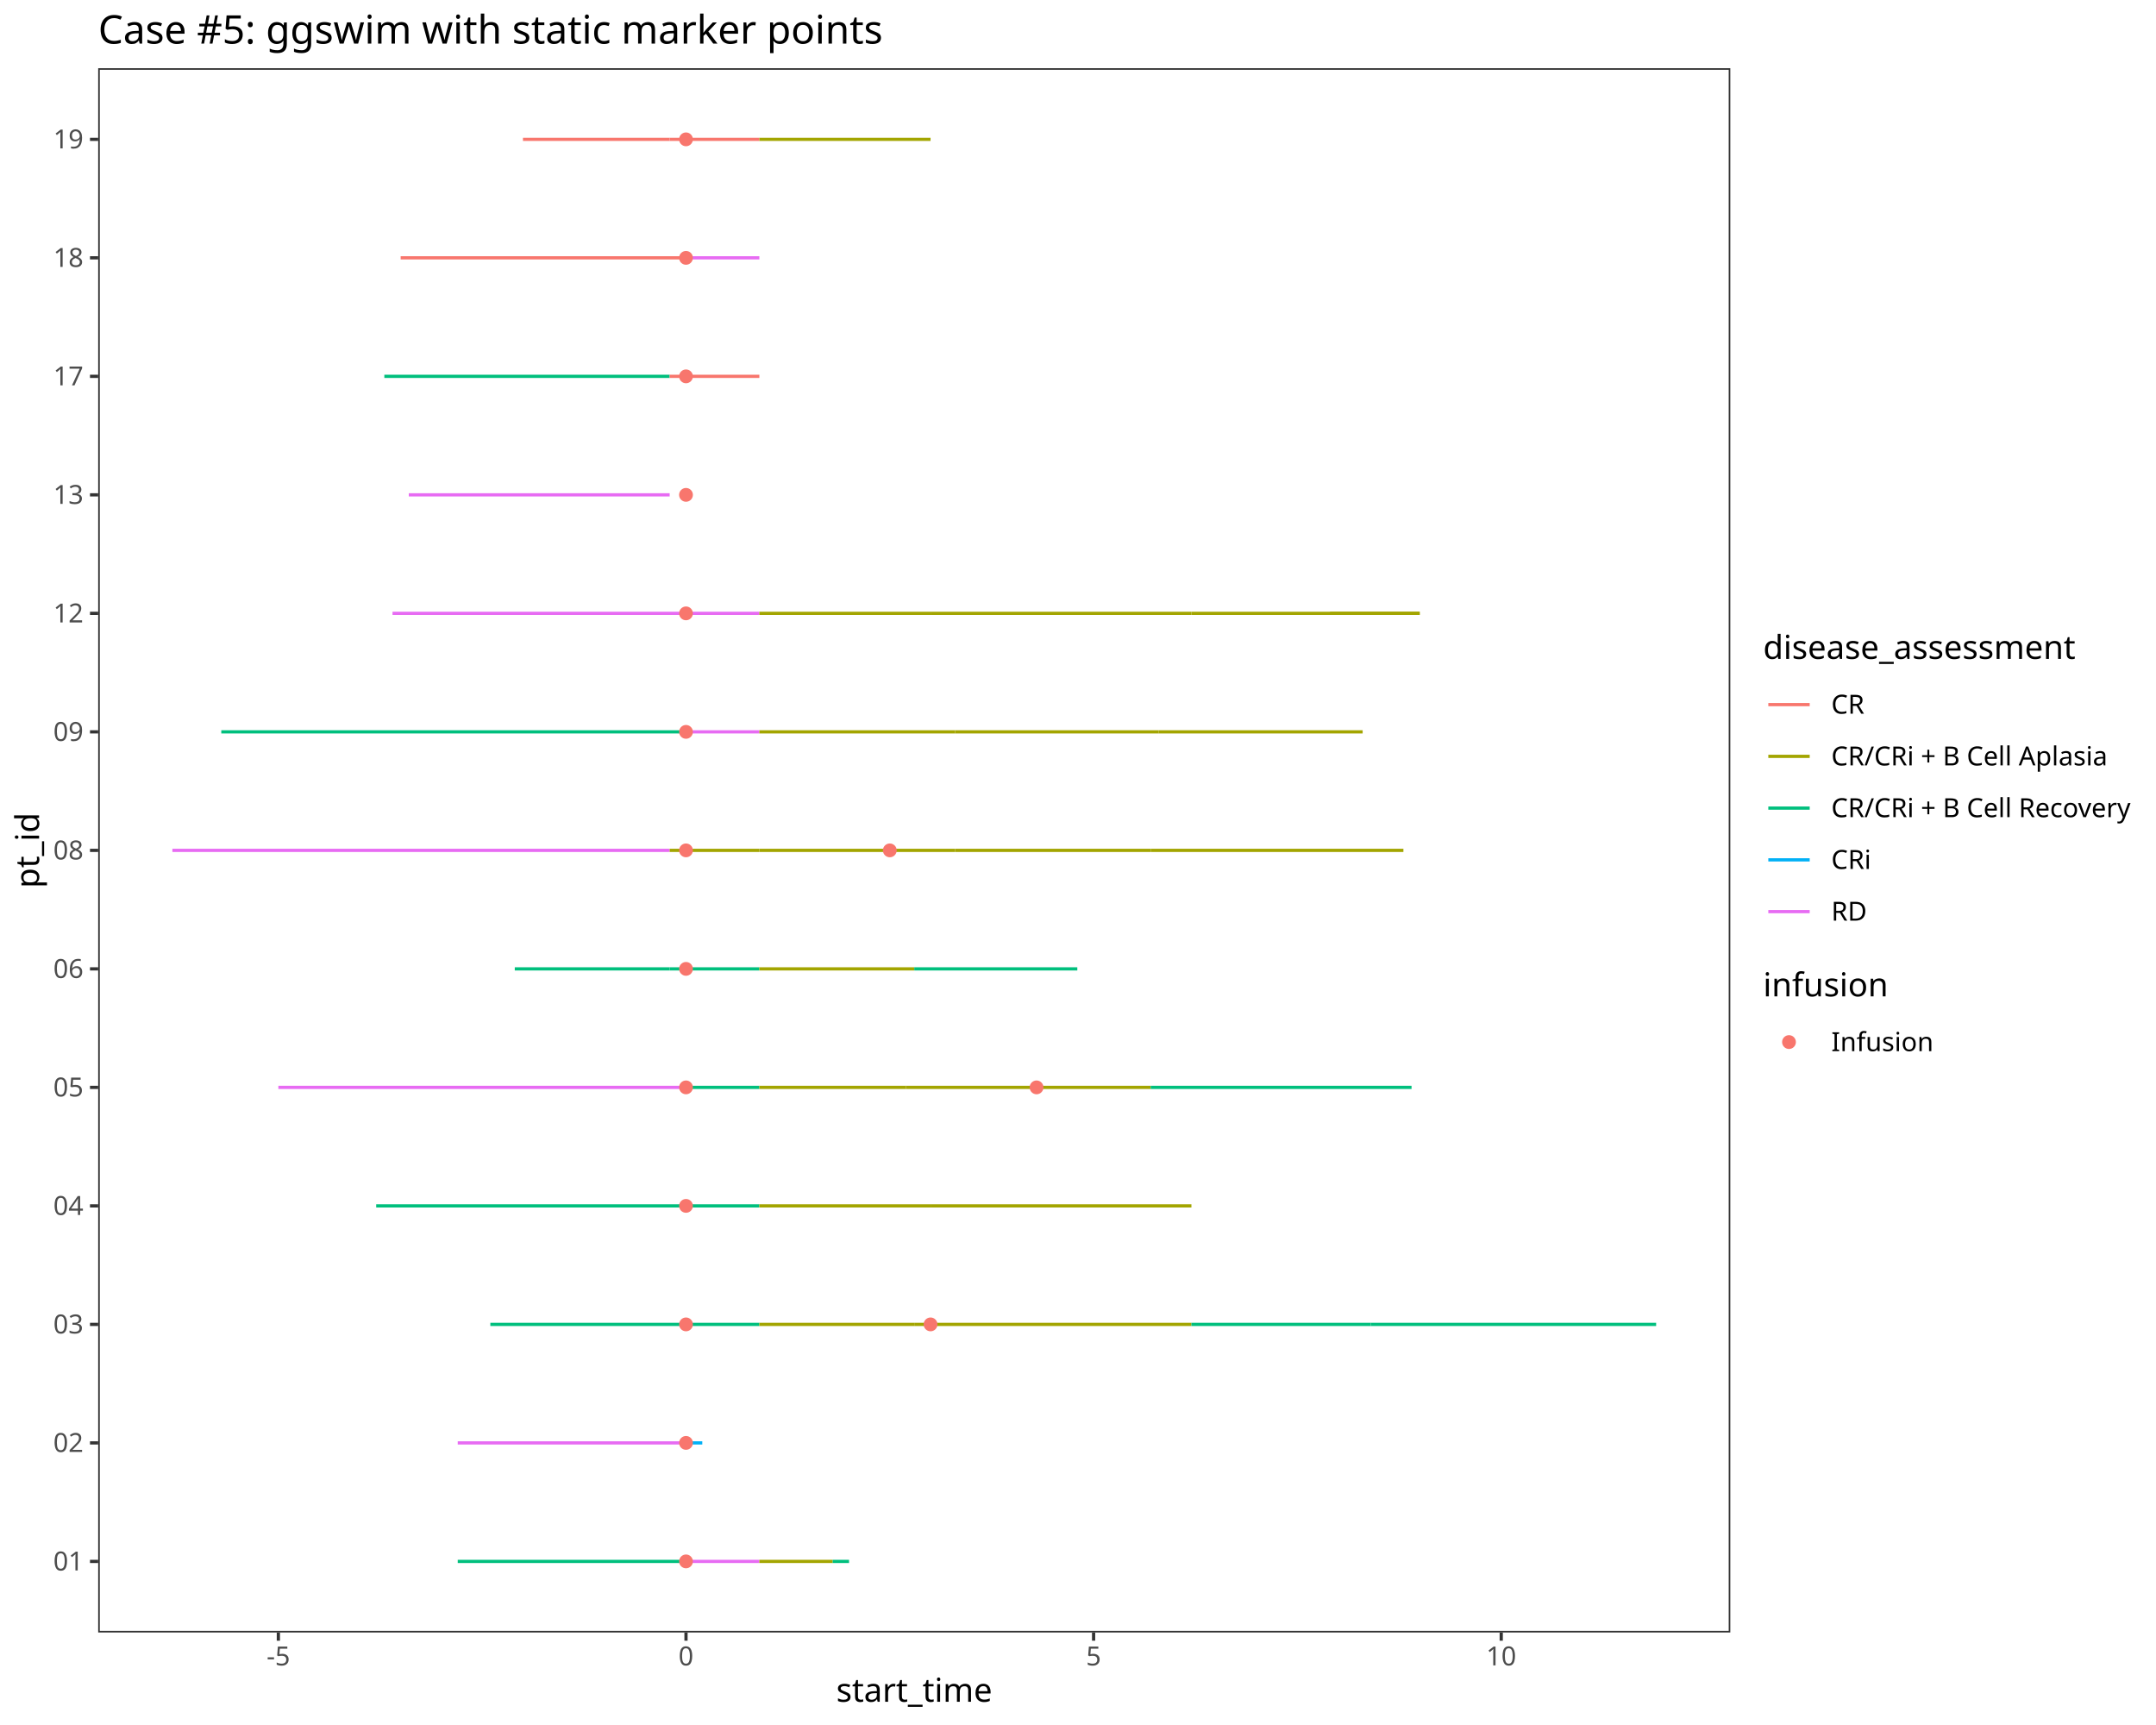
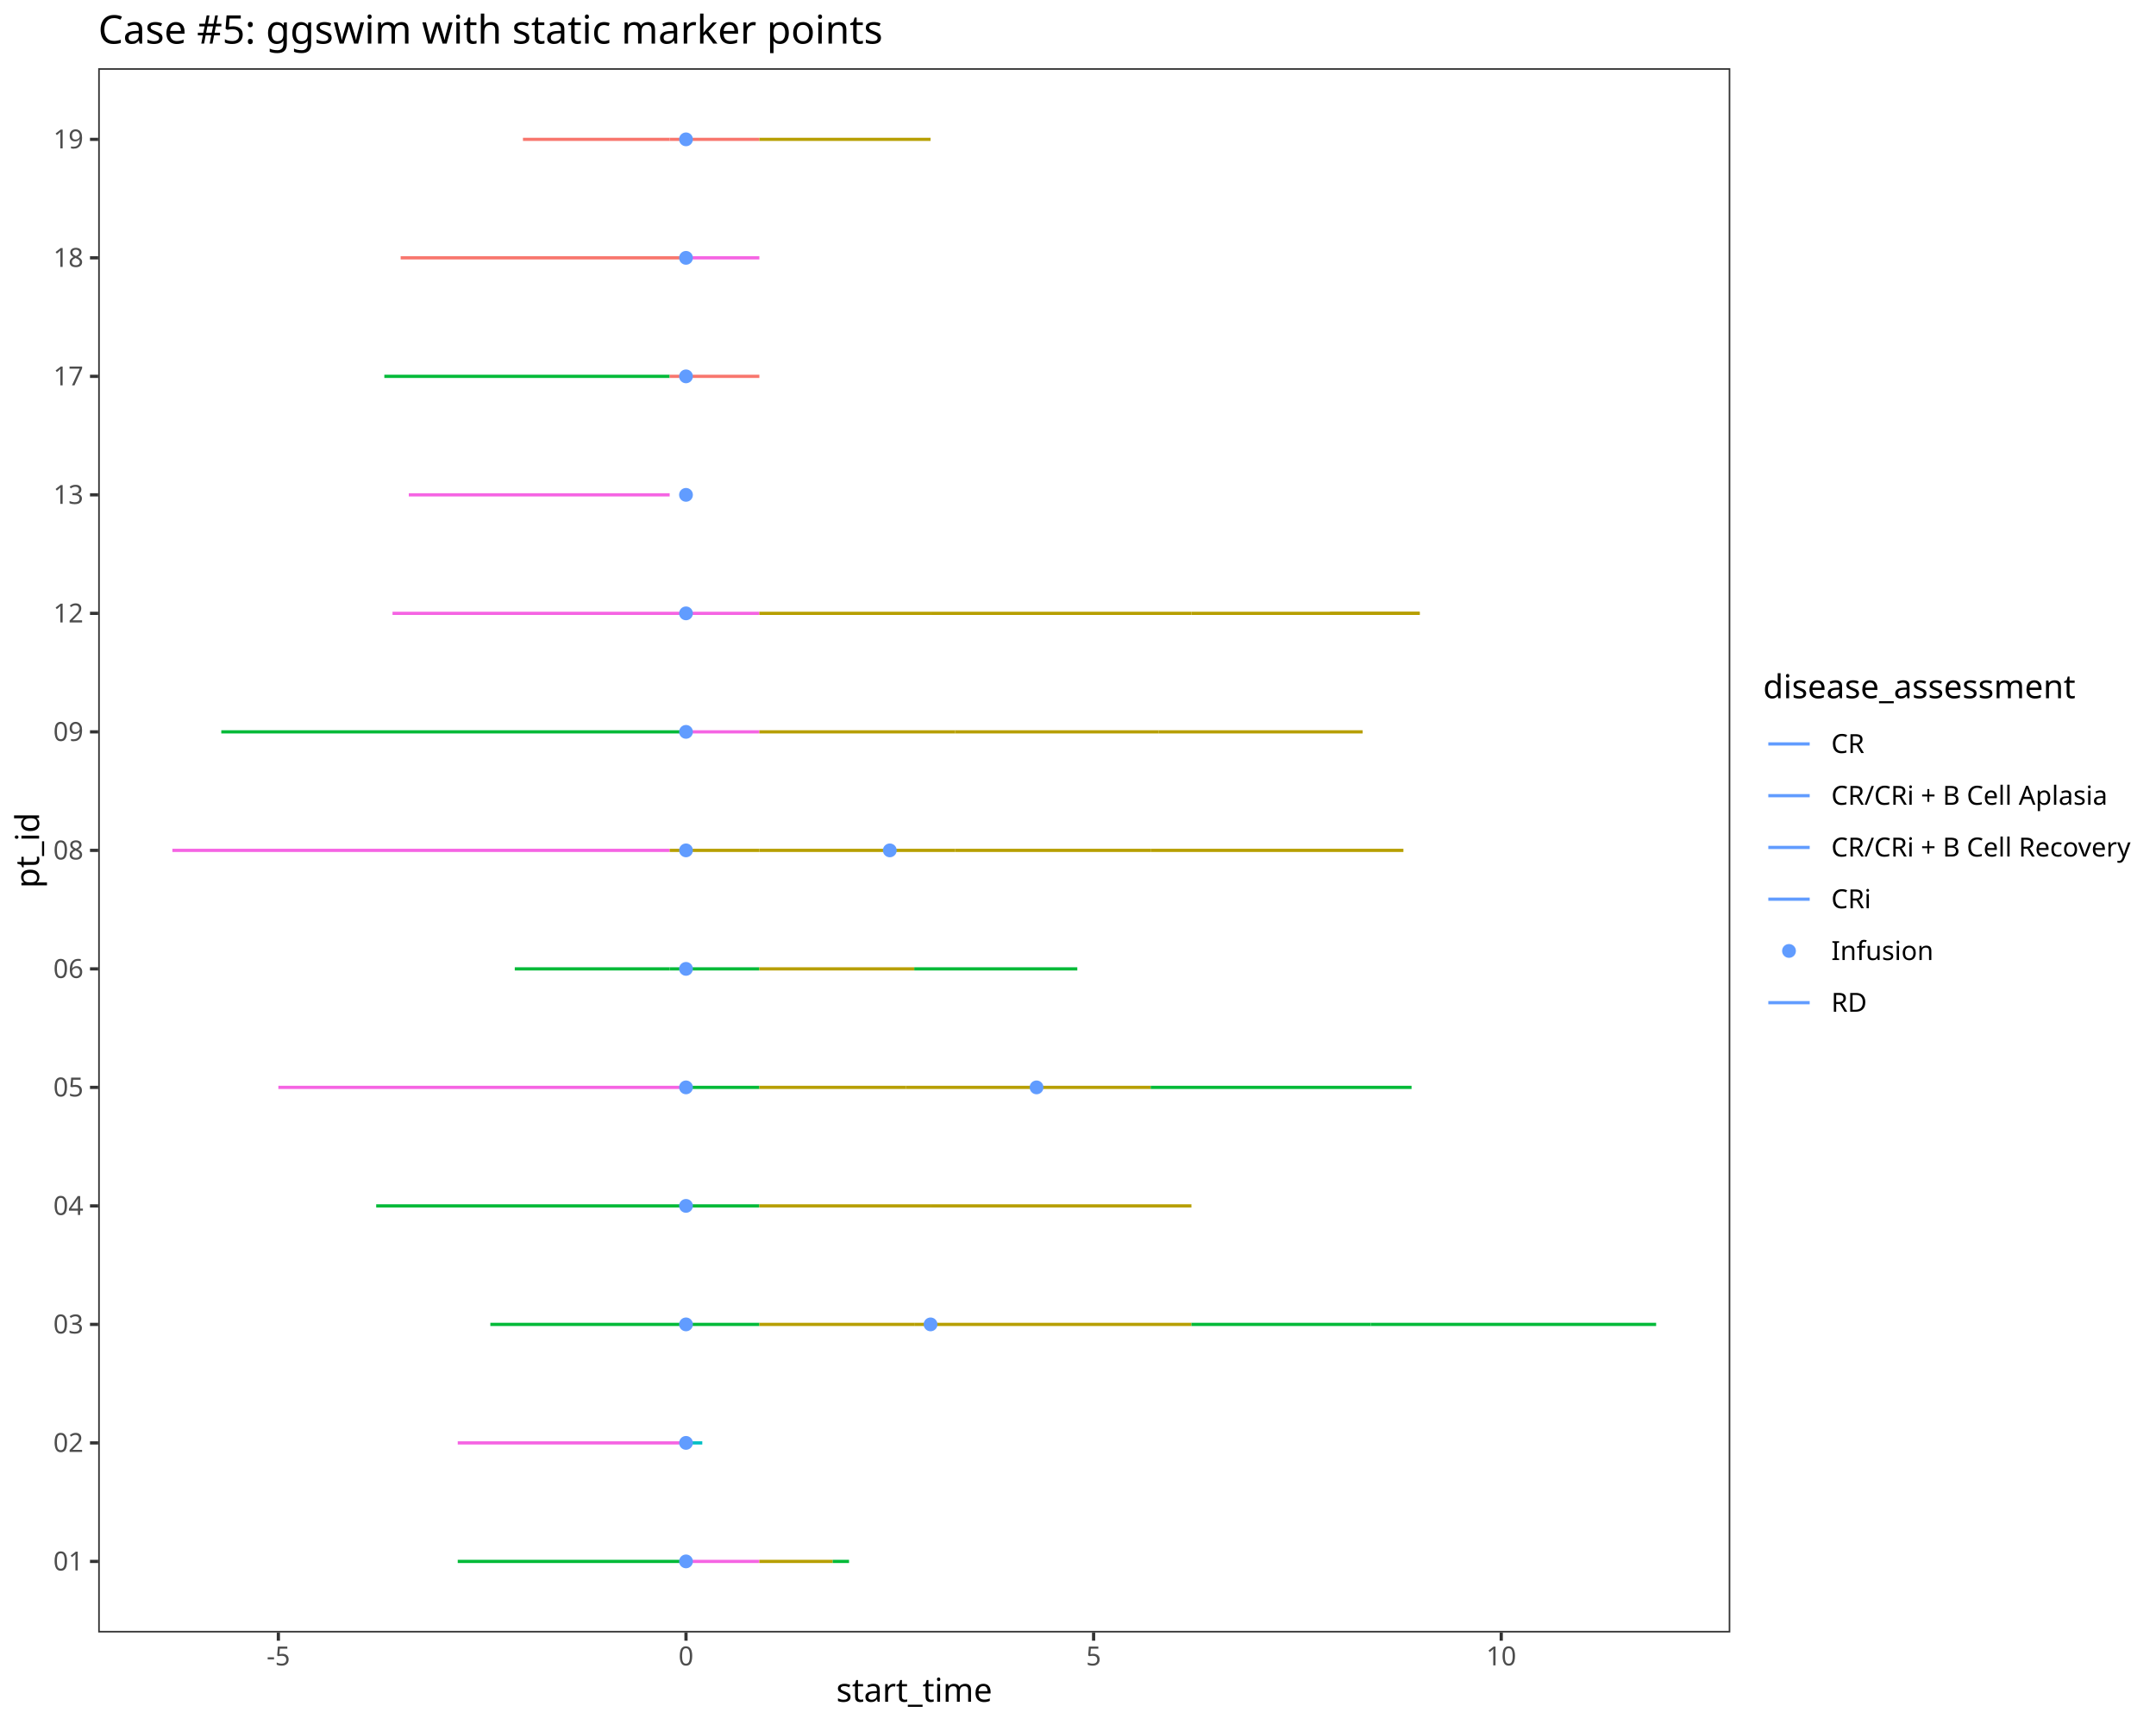
<svg xmlns="http://www.w3.org/2000/svg" class="svglite" data-engine-version="2.0" width="720.00pt" height="576.00pt" viewBox="0 0 720.00 576.00">
  <defs>
    <style type="text/css">
    .svglite line, .svglite polyline, .svglite polygon, .svglite path, .svglite rect, .svglite circle {
      fill: none;
      stroke: #000000;
      stroke-linecap: round;
      stroke-linejoin: round;
      stroke-miterlimit: 10.00;
    }
  </style>
  </defs>
  <rect width="100%" height="100%" style="stroke: none; fill: #FFFFFF;" />
  <defs>
    <clipPath id="cpMC4wMHw3MjAuMDB8MC4wMHw1NzYuMDA=">
      <rect x="0.00" y="0.00" width="720.00" height="576.00" />
    </clipPath>
  </defs>
  <g clip-path="url(#cpMC4wMHw3MjAuMDB8MC4wMHw1NzYuMDA=)">
    <rect x="0.00" y="0.00" width="720.00" height="576.00" style="stroke-width: 1.07; stroke: #FFFFFF; fill: #FFFFFF;" />
  </g>
  <defs>
    <clipPath id="cpMzIuNzl8NTc3Ljg0fDIyLjc4fDU0NS4xMQ==">
      <rect x="32.79" y="22.78" width="545.05" height="522.33" />
    </clipPath>
  </defs>
  <g clip-path="url(#cpMzIuNzl8NTc3Ljg0fDIyLjc4fDU0NS4xMQ==)">
    <rect x="32.79" y="22.78" width="545.05" height="522.33" style="stroke-width: 1.07; stroke: none; fill: #FFFFFF;" />
-     <line x1="152.86" y1="521.37" x2="229.09" y2="521.37" style="stroke-width: 1.07; stroke: #00BF7D; stroke-linecap: butt;" />
-     <line x1="229.09" y1="521.37" x2="253.59" y2="521.37" style="stroke-width: 1.07; stroke: #E76BF3; stroke-linecap: butt;" />
-     <line x1="253.59" y1="521.37" x2="278.09" y2="521.37" style="stroke-width: 1.07; stroke: #A3A500; stroke-linecap: butt;" />
-     <line x1="278.09" y1="521.37" x2="283.54" y2="521.37" style="stroke-width: 1.07; stroke: #00BF7D; stroke-linecap: butt;" />
-     <line x1="152.86" y1="481.80" x2="229.09" y2="481.80" style="stroke-width: 1.07; stroke: #E76BF3; stroke-linecap: butt;" />
-     <line x1="229.09" y1="481.80" x2="234.53" y2="481.80" style="stroke-width: 1.07; stroke: #00B0F6; stroke-linecap: butt;" />
-     <line x1="163.75" y1="442.23" x2="229.09" y2="442.23" style="stroke-width: 1.07; stroke: #00BF7D; stroke-linecap: butt;" />
-     <line x1="229.09" y1="442.23" x2="253.59" y2="442.23" style="stroke-width: 1.07; stroke: #00BF7D; stroke-linecap: butt;" />
-     <line x1="253.59" y1="442.23" x2="305.32" y2="442.23" style="stroke-width: 1.07; stroke: #A3A500; stroke-linecap: butt;" />
-     <line x1="305.32" y1="442.23" x2="397.88" y2="442.23" style="stroke-width: 1.07; stroke: #A3A500; stroke-linecap: butt;" />
-     <line x1="397.88" y1="442.23" x2="457.78" y2="442.23" style="stroke-width: 1.07; stroke: #00BF7D; stroke-linecap: butt;" />
-     <line x1="457.78" y1="442.23" x2="553.07" y2="442.23" style="stroke-width: 1.07; stroke: #00BF7D; stroke-linecap: butt;" />
-     <line x1="553.07" y1="442.23" x2="553.07" y2="442.23" style="stroke-width: 1.07; stroke: #00BF7D; stroke-linecap: butt;" />
-     <line x1="125.63" y1="402.66" x2="229.09" y2="402.66" style="stroke-width: 1.07; stroke: #00BF7D; stroke-linecap: butt;" />
-     <line x1="229.09" y1="402.66" x2="253.59" y2="402.66" style="stroke-width: 1.07; stroke: #00BF7D; stroke-linecap: butt;" />
-     <line x1="253.59" y1="402.66" x2="310.76" y2="402.66" style="stroke-width: 1.07; stroke: #A3A500; stroke-linecap: butt;" />
-     <line x1="310.76" y1="402.66" x2="397.88" y2="402.66" style="stroke-width: 1.07; stroke: #A3A500; stroke-linecap: butt;" />
-     <line x1="92.96" y1="363.09" x2="229.09" y2="363.09" style="stroke-width: 1.07; stroke: #E76BF3; stroke-linecap: butt;" />
-     <line x1="229.09" y1="363.09" x2="253.59" y2="363.09" style="stroke-width: 1.07; stroke: #00BF7D; stroke-linecap: butt;" />
-     <line x1="253.59" y1="363.09" x2="302.60" y2="363.09" style="stroke-width: 1.07; stroke: #A3A500; stroke-linecap: butt;" />
-     <line x1="302.60" y1="363.09" x2="384.27" y2="363.09" style="stroke-width: 1.07; stroke: #A3A500; stroke-linecap: butt;" />
-     <line x1="384.27" y1="363.09" x2="471.39" y2="363.09" style="stroke-width: 1.07; stroke: #00BF7D; stroke-linecap: butt;" />
-     <line x1="171.91" y1="323.52" x2="223.64" y2="323.52" style="stroke-width: 1.07; stroke: #00BF7D; stroke-linecap: butt;" />
-     <line x1="223.64" y1="323.52" x2="253.59" y2="323.52" style="stroke-width: 1.07; stroke: #00BF7D; stroke-linecap: butt;" />
-     <line x1="253.59" y1="323.52" x2="305.32" y2="323.52" style="stroke-width: 1.07; stroke: #A3A500; stroke-linecap: butt;" />
-     <line x1="305.32" y1="323.52" x2="359.77" y2="323.52" style="stroke-width: 1.07; stroke: #00BF7D; stroke-linecap: butt;" />
-     <line x1="57.57" y1="283.95" x2="223.64" y2="283.95" style="stroke-width: 1.07; stroke: #E76BF3; stroke-linecap: butt;" />
-     <line x1="223.64" y1="283.95" x2="253.59" y2="283.95" style="stroke-width: 1.07; stroke: #A3A500; stroke-linecap: butt;" />
-     <line x1="253.59" y1="283.95" x2="318.93" y2="283.95" style="stroke-width: 1.07; stroke: #A3A500; stroke-linecap: butt;" />
-     <line x1="318.93" y1="283.95" x2="384.27" y2="283.95" style="stroke-width: 1.07; stroke: #A3A500; stroke-linecap: butt;" />
-     <line x1="384.27" y1="283.95" x2="468.67" y2="283.95" style="stroke-width: 1.07; stroke: #A3A500; stroke-linecap: butt;" />
-     <line x1="73.90" y1="244.38" x2="229.09" y2="244.38" style="stroke-width: 1.07; stroke: #00BF7D; stroke-linecap: butt;" />
-     <line x1="229.09" y1="244.38" x2="253.59" y2="244.38" style="stroke-width: 1.07; stroke: #E76BF3; stroke-linecap: butt;" />
-     <line x1="253.59" y1="244.38" x2="318.93" y2="244.38" style="stroke-width: 1.07; stroke: #A3A500; stroke-linecap: butt;" />
-     <line x1="318.93" y1="244.38" x2="386.99" y2="244.38" style="stroke-width: 1.07; stroke: #A3A500; stroke-linecap: butt;" />
-     <line x1="386.99" y1="244.38" x2="455.06" y2="244.38" style="stroke-width: 1.07; stroke: #A3A500; stroke-linecap: butt;" />
-     <line x1="131.08" y1="204.81" x2="229.09" y2="204.81" style="stroke-width: 1.07; stroke: #E76BF3; stroke-linecap: butt;" />
-     <line x1="229.09" y1="204.81" x2="253.59" y2="204.81" style="stroke-width: 1.07; stroke: #E76BF3; stroke-linecap: butt;" />
-     <line x1="253.59" y1="204.81" x2="310.76" y2="204.81" style="stroke-width: 1.07; stroke: #A3A500; stroke-linecap: butt;" />
-     <line x1="310.76" y1="204.81" x2="397.88" y2="204.81" style="stroke-width: 1.07; stroke: #A3A500; stroke-linecap: butt;" />
-     <line x1="397.88" y1="204.81" x2="474.11" y2="204.81" style="stroke-width: 1.07; stroke: #A3A500; stroke-linecap: butt;" />
-     <line x1="474.11" y1="204.81" x2="444.17" y2="204.81" style="stroke-width: 1.07; stroke: #A3A500; stroke-linecap: butt;" />
-     <line x1="136.52" y1="165.24" x2="223.64" y2="165.24" style="stroke-width: 1.07; stroke: #E76BF3; stroke-linecap: butt;" />
-     <line x1="128.35" y1="125.67" x2="223.64" y2="125.67" style="stroke-width: 1.07; stroke: #00BF7D; stroke-linecap: butt;" />
+     <line x1="152.86" y1="521.37" x2="229.09" y2="521.37" style="stroke-width: 1.07; stroke: #00BA38; stroke-linecap: butt;" />
+     <line x1="229.09" y1="521.37" x2="253.59" y2="521.37" style="stroke-width: 1.07; stroke: #F564E3; stroke-linecap: butt;" />
+     <line x1="253.59" y1="521.37" x2="278.09" y2="521.37" style="stroke-width: 1.07; stroke: #B79F00; stroke-linecap: butt;" />
+     <line x1="278.09" y1="521.37" x2="283.54" y2="521.37" style="stroke-width: 1.07; stroke: #00BA38; stroke-linecap: butt;" />
+     <line x1="152.86" y1="481.80" x2="229.09" y2="481.80" style="stroke-width: 1.07; stroke: #F564E3; stroke-linecap: butt;" />
+     <line x1="229.09" y1="481.80" x2="234.53" y2="481.80" style="stroke-width: 1.07; stroke: #00BFC4; stroke-linecap: butt;" />
+     <line x1="163.75" y1="442.23" x2="229.09" y2="442.23" style="stroke-width: 1.07; stroke: #00BA38; stroke-linecap: butt;" />
+     <line x1="229.09" y1="442.23" x2="253.59" y2="442.23" style="stroke-width: 1.07; stroke: #00BA38; stroke-linecap: butt;" />
+     <line x1="253.59" y1="442.23" x2="305.32" y2="442.23" style="stroke-width: 1.07; stroke: #B79F00; stroke-linecap: butt;" />
+     <line x1="305.32" y1="442.23" x2="397.88" y2="442.23" style="stroke-width: 1.07; stroke: #B79F00; stroke-linecap: butt;" />
+     <line x1="397.88" y1="442.23" x2="457.78" y2="442.23" style="stroke-width: 1.07; stroke: #00BA38; stroke-linecap: butt;" />
+     <line x1="457.78" y1="442.23" x2="553.07" y2="442.23" style="stroke-width: 1.07; stroke: #00BA38; stroke-linecap: butt;" />
+     <line x1="553.07" y1="442.23" x2="553.07" y2="442.23" style="stroke-width: 1.07; stroke: #00BA38; stroke-linecap: butt;" />
+     <line x1="125.63" y1="402.66" x2="229.09" y2="402.66" style="stroke-width: 1.07; stroke: #00BA38; stroke-linecap: butt;" />
+     <line x1="229.09" y1="402.66" x2="253.59" y2="402.66" style="stroke-width: 1.07; stroke: #00BA38; stroke-linecap: butt;" />
+     <line x1="253.59" y1="402.66" x2="310.76" y2="402.66" style="stroke-width: 1.07; stroke: #B79F00; stroke-linecap: butt;" />
+     <line x1="310.76" y1="402.66" x2="397.88" y2="402.66" style="stroke-width: 1.07; stroke: #B79F00; stroke-linecap: butt;" />
+     <line x1="92.96" y1="363.09" x2="229.09" y2="363.09" style="stroke-width: 1.07; stroke: #F564E3; stroke-linecap: butt;" />
+     <line x1="229.09" y1="363.09" x2="253.59" y2="363.09" style="stroke-width: 1.07; stroke: #00BA38; stroke-linecap: butt;" />
+     <line x1="253.59" y1="363.09" x2="302.60" y2="363.09" style="stroke-width: 1.07; stroke: #B79F00; stroke-linecap: butt;" />
+     <line x1="302.60" y1="363.09" x2="384.27" y2="363.09" style="stroke-width: 1.07; stroke: #B79F00; stroke-linecap: butt;" />
+     <line x1="384.27" y1="363.09" x2="471.39" y2="363.09" style="stroke-width: 1.07; stroke: #00BA38; stroke-linecap: butt;" />
+     <line x1="171.91" y1="323.52" x2="223.64" y2="323.52" style="stroke-width: 1.07; stroke: #00BA38; stroke-linecap: butt;" />
+     <line x1="223.64" y1="323.52" x2="253.59" y2="323.52" style="stroke-width: 1.07; stroke: #00BA38; stroke-linecap: butt;" />
+     <line x1="253.59" y1="323.52" x2="305.32" y2="323.52" style="stroke-width: 1.07; stroke: #B79F00; stroke-linecap: butt;" />
+     <line x1="305.32" y1="323.52" x2="359.77" y2="323.52" style="stroke-width: 1.07; stroke: #00BA38; stroke-linecap: butt;" />
+     <line x1="57.57" y1="283.95" x2="223.64" y2="283.95" style="stroke-width: 1.07; stroke: #F564E3; stroke-linecap: butt;" />
+     <line x1="223.64" y1="283.95" x2="253.59" y2="283.95" style="stroke-width: 1.07; stroke: #B79F00; stroke-linecap: butt;" />
+     <line x1="253.59" y1="283.95" x2="318.93" y2="283.95" style="stroke-width: 1.07; stroke: #B79F00; stroke-linecap: butt;" />
+     <line x1="318.93" y1="283.95" x2="384.27" y2="283.95" style="stroke-width: 1.07; stroke: #B79F00; stroke-linecap: butt;" />
+     <line x1="384.27" y1="283.95" x2="468.67" y2="283.95" style="stroke-width: 1.07; stroke: #B79F00; stroke-linecap: butt;" />
+     <line x1="73.90" y1="244.38" x2="229.09" y2="244.38" style="stroke-width: 1.07; stroke: #00BA38; stroke-linecap: butt;" />
+     <line x1="229.09" y1="244.38" x2="253.59" y2="244.38" style="stroke-width: 1.07; stroke: #F564E3; stroke-linecap: butt;" />
+     <line x1="253.59" y1="244.38" x2="318.93" y2="244.38" style="stroke-width: 1.07; stroke: #B79F00; stroke-linecap: butt;" />
+     <line x1="318.93" y1="244.38" x2="386.99" y2="244.38" style="stroke-width: 1.07; stroke: #B79F00; stroke-linecap: butt;" />
+     <line x1="386.99" y1="244.38" x2="455.06" y2="244.38" style="stroke-width: 1.07; stroke: #B79F00; stroke-linecap: butt;" />
+     <line x1="131.08" y1="204.81" x2="229.09" y2="204.81" style="stroke-width: 1.07; stroke: #F564E3; stroke-linecap: butt;" />
+     <line x1="229.09" y1="204.81" x2="253.59" y2="204.81" style="stroke-width: 1.07; stroke: #F564E3; stroke-linecap: butt;" />
+     <line x1="253.59" y1="204.81" x2="310.76" y2="204.81" style="stroke-width: 1.07; stroke: #B79F00; stroke-linecap: butt;" />
+     <line x1="310.76" y1="204.81" x2="397.88" y2="204.81" style="stroke-width: 1.07; stroke: #B79F00; stroke-linecap: butt;" />
+     <line x1="397.88" y1="204.81" x2="474.11" y2="204.81" style="stroke-width: 1.07; stroke: #B79F00; stroke-linecap: butt;" />
+     <line x1="474.11" y1="204.81" x2="444.17" y2="204.81" style="stroke-width: 1.07; stroke: #B79F00; stroke-linecap: butt;" />
+     <line x1="136.52" y1="165.24" x2="223.64" y2="165.24" style="stroke-width: 1.07; stroke: #F564E3; stroke-linecap: butt;" />
+     <line x1="128.35" y1="125.67" x2="223.64" y2="125.67" style="stroke-width: 1.07; stroke: #00BA38; stroke-linecap: butt;" />
    <line x1="223.64" y1="125.67" x2="253.59" y2="125.67" style="stroke-width: 1.07; stroke: #F8766D; stroke-linecap: butt;" />
    <line x1="133.80" y1="86.10" x2="229.09" y2="86.10" style="stroke-width: 1.07; stroke: #F8766D; stroke-linecap: butt;" />
-     <line x1="229.09" y1="86.10" x2="253.59" y2="86.10" style="stroke-width: 1.07; stroke: #E76BF3; stroke-linecap: butt;" />
+     <line x1="229.09" y1="86.10" x2="253.59" y2="86.10" style="stroke-width: 1.07; stroke: #F564E3; stroke-linecap: butt;" />
    <line x1="174.64" y1="46.53" x2="223.64" y2="46.53" style="stroke-width: 1.07; stroke: #F8766D; stroke-linecap: butt;" />
    <line x1="223.64" y1="46.53" x2="253.59" y2="46.53" style="stroke-width: 1.07; stroke: #F8766D; stroke-linecap: butt;" />
-     <line x1="253.59" y1="46.53" x2="310.76" y2="46.53" style="stroke-width: 1.07; stroke: #A3A500; stroke-linecap: butt;" />
-     <circle cx="229.09" cy="521.37" r="1.95" style="stroke-width: 0.71; stroke: #F8766D; fill: #F8766D;" />
-     <circle cx="229.09" cy="481.80" r="1.95" style="stroke-width: 0.71; stroke: #F8766D; fill: #F8766D;" />
-     <circle cx="229.09" cy="442.23" r="1.95" style="stroke-width: 0.71; stroke: #F8766D; fill: #F8766D;" />
-     <circle cx="310.76" cy="442.23" r="1.95" style="stroke-width: 0.71; stroke: #F8766D; fill: #F8766D;" />
-     <circle cx="229.09" cy="402.66" r="1.95" style="stroke-width: 0.71; stroke: #F8766D; fill: #F8766D;" />
-     <circle cx="229.09" cy="363.09" r="1.95" style="stroke-width: 0.71; stroke: #F8766D; fill: #F8766D;" />
-     <circle cx="346.16" cy="363.09" r="1.95" style="stroke-width: 0.71; stroke: #F8766D; fill: #F8766D;" />
-     <circle cx="229.09" cy="323.52" r="1.95" style="stroke-width: 0.71; stroke: #F8766D; fill: #F8766D;" />
-     <circle cx="229.09" cy="283.95" r="1.95" style="stroke-width: 0.71; stroke: #F8766D; fill: #F8766D;" />
-     <circle cx="297.15" cy="283.95" r="1.95" style="stroke-width: 0.71; stroke: #F8766D; fill: #F8766D;" />
-     <circle cx="229.09" cy="244.38" r="1.95" style="stroke-width: 0.71; stroke: #F8766D; fill: #F8766D;" />
-     <circle cx="229.09" cy="204.81" r="1.95" style="stroke-width: 0.71; stroke: #F8766D; fill: #F8766D;" />
-     <circle cx="229.09" cy="165.24" r="1.95" style="stroke-width: 0.71; stroke: #F8766D; fill: #F8766D;" />
-     <circle cx="229.09" cy="125.67" r="1.95" style="stroke-width: 0.71; stroke: #F8766D; fill: #F8766D;" />
-     <circle cx="229.09" cy="86.10" r="1.95" style="stroke-width: 0.71; stroke: #F8766D; fill: #F8766D;" />
-     <circle cx="229.09" cy="46.53" r="1.95" style="stroke-width: 0.71; stroke: #F8766D; fill: #F8766D;" />
+     <line x1="253.59" y1="46.53" x2="310.76" y2="46.53" style="stroke-width: 1.07; stroke: #B79F00; stroke-linecap: butt;" />
+     <circle cx="229.09" cy="521.37" r="1.95" style="stroke-width: 0.71; stroke: #619CFF; fill: #619CFF;" />
+     <circle cx="229.09" cy="481.80" r="1.95" style="stroke-width: 0.71; stroke: #619CFF; fill: #619CFF;" />
+     <circle cx="229.09" cy="442.23" r="1.95" style="stroke-width: 0.71; stroke: #619CFF; fill: #619CFF;" />
+     <circle cx="310.76" cy="442.23" r="1.95" style="stroke-width: 0.71; stroke: #619CFF; fill: #619CFF;" />
+     <circle cx="229.09" cy="402.66" r="1.95" style="stroke-width: 0.71; stroke: #619CFF; fill: #619CFF;" />
+     <circle cx="229.09" cy="363.09" r="1.95" style="stroke-width: 0.71; stroke: #619CFF; fill: #619CFF;" />
+     <circle cx="346.16" cy="363.09" r="1.95" style="stroke-width: 0.71; stroke: #619CFF; fill: #619CFF;" />
+     <circle cx="229.09" cy="323.52" r="1.95" style="stroke-width: 0.71; stroke: #619CFF; fill: #619CFF;" />
+     <circle cx="229.09" cy="283.95" r="1.95" style="stroke-width: 0.71; stroke: #619CFF; fill: #619CFF;" />
+     <circle cx="297.15" cy="283.95" r="1.95" style="stroke-width: 0.71; stroke: #619CFF; fill: #619CFF;" />
+     <circle cx="229.09" cy="244.38" r="1.95" style="stroke-width: 0.71; stroke: #619CFF; fill: #619CFF;" />
+     <circle cx="229.09" cy="204.81" r="1.95" style="stroke-width: 0.71; stroke: #619CFF; fill: #619CFF;" />
+     <circle cx="229.09" cy="165.24" r="1.95" style="stroke-width: 0.71; stroke: #619CFF; fill: #619CFF;" />
+     <circle cx="229.09" cy="125.67" r="1.95" style="stroke-width: 0.71; stroke: #619CFF; fill: #619CFF;" />
+     <circle cx="229.09" cy="86.10" r="1.95" style="stroke-width: 0.71; stroke: #619CFF; fill: #619CFF;" />
+     <circle cx="229.09" cy="46.53" r="1.95" style="stroke-width: 0.71; stroke: #619CFF; fill: #619CFF;" />
    <rect x="32.79" y="22.78" width="545.05" height="522.33" style="stroke-width: 1.07; stroke: #333333;" />
  </g>
  <g clip-path="url(#cpMC4wMHw3MjAuMDB8MC4wMHw1NzYuMDA=)">
    <text x="27.86" y="524.40" text-anchor="end" style="font-size: 8.80px; fill: #4D4D4D; font-family: sans;" textLength="9.79px" lengthAdjust="spacingAndGlyphs">01</text>
    <text x="27.86" y="484.83" text-anchor="end" style="font-size: 8.80px; fill: #4D4D4D; font-family: sans;" textLength="9.79px" lengthAdjust="spacingAndGlyphs">02</text>
    <text x="27.86" y="445.26" text-anchor="end" style="font-size: 8.80px; fill: #4D4D4D; font-family: sans;" textLength="9.79px" lengthAdjust="spacingAndGlyphs">03</text>
    <text x="27.86" y="405.69" text-anchor="end" style="font-size: 8.80px; fill: #4D4D4D; font-family: sans;" textLength="9.79px" lengthAdjust="spacingAndGlyphs">04</text>
    <text x="27.86" y="366.12" text-anchor="end" style="font-size: 8.80px; fill: #4D4D4D; font-family: sans;" textLength="9.79px" lengthAdjust="spacingAndGlyphs">05</text>
    <text x="27.86" y="326.55" text-anchor="end" style="font-size: 8.80px; fill: #4D4D4D; font-family: sans;" textLength="9.79px" lengthAdjust="spacingAndGlyphs">06</text>
    <text x="27.86" y="286.98" text-anchor="end" style="font-size: 8.80px; fill: #4D4D4D; font-family: sans;" textLength="9.79px" lengthAdjust="spacingAndGlyphs">08</text>
    <text x="27.86" y="247.41" text-anchor="end" style="font-size: 8.80px; fill: #4D4D4D; font-family: sans;" textLength="9.79px" lengthAdjust="spacingAndGlyphs">09</text>
    <text x="27.86" y="207.84" text-anchor="end" style="font-size: 8.80px; fill: #4D4D4D; font-family: sans;" textLength="9.79px" lengthAdjust="spacingAndGlyphs">12</text>
    <text x="27.86" y="168.26" text-anchor="end" style="font-size: 8.80px; fill: #4D4D4D; font-family: sans;" textLength="9.79px" lengthAdjust="spacingAndGlyphs">13</text>
    <text x="27.86" y="128.69" text-anchor="end" style="font-size: 8.80px; fill: #4D4D4D; font-family: sans;" textLength="9.79px" lengthAdjust="spacingAndGlyphs">17</text>
    <text x="27.86" y="89.12" text-anchor="end" style="font-size: 8.80px; fill: #4D4D4D; font-family: sans;" textLength="9.79px" lengthAdjust="spacingAndGlyphs">18</text>
    <text x="27.86" y="49.55" text-anchor="end" style="font-size: 8.80px; fill: #4D4D4D; font-family: sans;" textLength="9.79px" lengthAdjust="spacingAndGlyphs">19</text>
    <polyline points="30.05,521.37 32.79,521.37 " style="stroke-width: 1.07; stroke: #333333; stroke-linecap: butt;" />
    <polyline points="30.05,481.80 32.79,481.80 " style="stroke-width: 1.07; stroke: #333333; stroke-linecap: butt;" />
    <polyline points="30.05,442.23 32.79,442.23 " style="stroke-width: 1.07; stroke: #333333; stroke-linecap: butt;" />
    <polyline points="30.05,402.66 32.79,402.66 " style="stroke-width: 1.07; stroke: #333333; stroke-linecap: butt;" />
    <polyline points="30.05,363.09 32.79,363.09 " style="stroke-width: 1.07; stroke: #333333; stroke-linecap: butt;" />
    <polyline points="30.05,323.52 32.79,323.52 " style="stroke-width: 1.07; stroke: #333333; stroke-linecap: butt;" />
    <polyline points="30.05,283.95 32.79,283.95 " style="stroke-width: 1.07; stroke: #333333; stroke-linecap: butt;" />
    <polyline points="30.05,244.38 32.79,244.38 " style="stroke-width: 1.07; stroke: #333333; stroke-linecap: butt;" />
    <polyline points="30.05,204.81 32.79,204.81 " style="stroke-width: 1.07; stroke: #333333; stroke-linecap: butt;" />
    <polyline points="30.05,165.24 32.79,165.24 " style="stroke-width: 1.07; stroke: #333333; stroke-linecap: butt;" />
    <polyline points="30.05,125.67 32.79,125.67 " style="stroke-width: 1.07; stroke: #333333; stroke-linecap: butt;" />
    <polyline points="30.05,86.10 32.79,86.10 " style="stroke-width: 1.07; stroke: #333333; stroke-linecap: butt;" />
    <polyline points="30.05,46.53 32.79,46.53 " style="stroke-width: 1.07; stroke: #333333; stroke-linecap: butt;" />
    <polyline points="92.96,547.85 92.96,545.11 " style="stroke-width: 1.07; stroke: #333333; stroke-linecap: butt;" />
    <polyline points="229.09,547.85 229.09,545.11 " style="stroke-width: 1.07; stroke: #333333; stroke-linecap: butt;" />
    <polyline points="365.21,547.85 365.21,545.11 " style="stroke-width: 1.07; stroke: #333333; stroke-linecap: butt;" />
    <polyline points="501.34,547.85 501.34,545.11 " style="stroke-width: 1.07; stroke: #333333; stroke-linecap: butt;" />
    <text x="92.96" y="556.10" text-anchor="middle" style="font-size: 8.80px; fill: #4D4D4D; font-family: sans;" textLength="7.82px" lengthAdjust="spacingAndGlyphs">-5</text>
    <text x="229.09" y="556.10" text-anchor="middle" style="font-size: 8.80px; fill: #4D4D4D; font-family: sans;" textLength="4.89px" lengthAdjust="spacingAndGlyphs">0</text>
    <text x="365.21" y="556.10" text-anchor="middle" style="font-size: 8.80px; fill: #4D4D4D; font-family: sans;" textLength="4.89px" lengthAdjust="spacingAndGlyphs">5</text>
    <text x="501.34" y="556.10" text-anchor="middle" style="font-size: 8.80px; fill: #4D4D4D; font-family: sans;" textLength="9.79px" lengthAdjust="spacingAndGlyphs">10</text>
    <text x="305.32" y="568.24" text-anchor="middle" style="font-size: 11.00px; font-family: sans;" textLength="48.30px" lengthAdjust="spacingAndGlyphs">start_time</text>
    <text transform="translate(13.05,283.95) rotate(-90)" text-anchor="middle" style="font-size: 11.00px; font-family: sans;" textLength="23.85px" lengthAdjust="spacingAndGlyphs">pt_id</text>
-     <rect x="588.80" y="211.30" width="125.72" height="101.73" style="stroke-width: 1.07; stroke: none; fill: #FFFFFF;" />
-     <text x="588.80" y="220.01" style="font-size: 11.00px; font-family: sans;" textLength="102.76px" lengthAdjust="spacingAndGlyphs">disease_assessment</text>
-     <rect x="588.80" y="226.63" width="17.28" height="17.28" style="stroke-width: 1.07; stroke: none; fill: #FFFFFF;" />
-     <line x1="590.53" y1="235.27" x2="604.35" y2="235.27" style="stroke-width: 1.07; stroke: #F8766D; stroke-linecap: butt;" />
-     <rect x="588.80" y="243.91" width="17.28" height="17.28" style="stroke-width: 1.07; stroke: none; fill: #FFFFFF;" />
-     <line x1="590.53" y1="252.55" x2="604.35" y2="252.55" style="stroke-width: 1.07; stroke: #A3A500; stroke-linecap: butt;" />
-     <rect x="588.80" y="261.19" width="17.28" height="17.28" style="stroke-width: 1.07; stroke: none; fill: #FFFFFF;" />
-     <line x1="590.53" y1="269.83" x2="604.35" y2="269.83" style="stroke-width: 1.07; stroke: #00BF7D; stroke-linecap: butt;" />
-     <rect x="588.80" y="278.47" width="17.28" height="17.28" style="stroke-width: 1.07; stroke: none; fill: #FFFFFF;" />
-     <line x1="590.53" y1="287.11" x2="604.35" y2="287.11" style="stroke-width: 1.07; stroke: #00B0F6; stroke-linecap: butt;" />
-     <rect x="588.80" y="295.75" width="17.28" height="17.28" style="stroke-width: 1.07; stroke: none; fill: #FFFFFF;" />
-     <line x1="590.53" y1="304.39" x2="604.35" y2="304.39" style="stroke-width: 1.07; stroke: #E76BF3; stroke-linecap: butt;" />
-     <text x="611.56" y="238.30" style="font-size: 8.80px; font-family: sans;" textLength="12.71px" lengthAdjust="spacingAndGlyphs">CR</text>
-     <text x="611.56" y="255.58" style="font-size: 8.80px; font-family: sans;" textLength="94.64px" lengthAdjust="spacingAndGlyphs">CR/CRi + B Cell Aplasia</text>
-     <text x="611.56" y="272.86" style="font-size: 8.80px; font-family: sans;" textLength="102.96px" lengthAdjust="spacingAndGlyphs">CR/CRi + B Cell Recovery</text>
-     <text x="611.56" y="290.14" style="font-size: 8.80px; font-family: sans;" textLength="14.67px" lengthAdjust="spacingAndGlyphs">CRi</text>
-     <text x="611.56" y="307.42" style="font-size: 8.80px; font-family: sans;" textLength="12.71px" lengthAdjust="spacingAndGlyphs">RD</text>
-     <rect x="588.80" y="323.99" width="53.58" height="32.61" style="stroke-width: 1.07; stroke: none; fill: #FFFFFF;" />
-     <text x="588.80" y="332.70" style="font-size: 11.00px; font-family: sans;" textLength="37.92px" lengthAdjust="spacingAndGlyphs">infusion</text>
-     <rect x="588.80" y="339.32" width="17.28" height="17.28" style="stroke-width: 1.07; stroke: none; fill: #FFFFFF;" />
-     <circle cx="597.44" cy="347.96" r="1.95" style="stroke-width: 0.71; stroke: #F8766D; fill: #F8766D;" />
-     <text x="611.56" y="350.99" style="font-size: 8.80px; font-family: sans;" textLength="30.82px" lengthAdjust="spacingAndGlyphs">Infusion</text>
+     <rect x="588.80" y="224.44" width="125.72" height="119.01" style="stroke-width: 1.07; stroke: none; fill: #FFFFFF;" />
+     <text x="588.80" y="233.15" style="font-size: 11.00px; font-family: sans;" textLength="102.76px" lengthAdjust="spacingAndGlyphs">disease_assessment</text>
+     <rect x="588.80" y="239.77" width="17.28" height="17.28" style="stroke-width: 1.07; stroke: none; fill: #FFFFFF;" />
+     <line x1="590.53" y1="248.41" x2="604.35" y2="248.41" style="stroke-width: 1.07; stroke: #619CFF; stroke-linecap: butt;" />
+     <rect x="588.80" y="257.05" width="17.28" height="17.28" style="stroke-width: 1.07; stroke: none; fill: #FFFFFF;" />
+     <line x1="590.53" y1="265.69" x2="604.35" y2="265.69" style="stroke-width: 1.07; stroke: #619CFF; stroke-linecap: butt;" />
+     <rect x="588.80" y="274.33" width="17.28" height="17.28" style="stroke-width: 1.07; stroke: none; fill: #FFFFFF;" />
+     <line x1="590.53" y1="282.97" x2="604.35" y2="282.97" style="stroke-width: 1.07; stroke: #619CFF; stroke-linecap: butt;" />
+     <rect x="588.80" y="291.61" width="17.28" height="17.28" style="stroke-width: 1.07; stroke: none; fill: #FFFFFF;" />
+     <line x1="590.53" y1="300.25" x2="604.35" y2="300.25" style="stroke-width: 1.07; stroke: #619CFF; stroke-linecap: butt;" />
+     <rect x="588.80" y="308.89" width="17.28" height="17.28" style="stroke-width: 1.07; stroke: none; fill: #FFFFFF;" />
+     <circle cx="597.44" cy="317.53" r="1.95" style="stroke-width: 0.71; stroke: #619CFF; fill: #619CFF;" />
+     <rect x="588.80" y="326.17" width="17.28" height="17.28" style="stroke-width: 1.07; stroke: none; fill: #FFFFFF;" />
+     <line x1="590.53" y1="334.81" x2="604.35" y2="334.81" style="stroke-width: 1.07; stroke: #619CFF; stroke-linecap: butt;" />
+     <text x="611.56" y="251.44" style="font-size: 8.80px; font-family: sans;" textLength="12.71px" lengthAdjust="spacingAndGlyphs">CR</text>
+     <text x="611.56" y="268.72" style="font-size: 8.80px; font-family: sans;" textLength="94.64px" lengthAdjust="spacingAndGlyphs">CR/CRi + B Cell Aplasia</text>
+     <text x="611.56" y="286.00" style="font-size: 8.80px; font-family: sans;" textLength="102.96px" lengthAdjust="spacingAndGlyphs">CR/CRi + B Cell Recovery</text>
+     <text x="611.56" y="303.28" style="font-size: 8.80px; font-family: sans;" textLength="14.67px" lengthAdjust="spacingAndGlyphs">CRi</text>
+     <text x="611.56" y="320.56" style="font-size: 8.80px; font-family: sans;" textLength="30.82px" lengthAdjust="spacingAndGlyphs">Infusion</text>
+     <text x="611.56" y="337.84" style="font-size: 8.80px; font-family: sans;" textLength="12.71px" lengthAdjust="spacingAndGlyphs">RD</text>
    <text x="32.79" y="14.56" style="font-size: 13.20px; font-family: sans;" textLength="246.53px" lengthAdjust="spacingAndGlyphs">Case #5: ggswim with static marker points</text>
  </g>
</svg>
